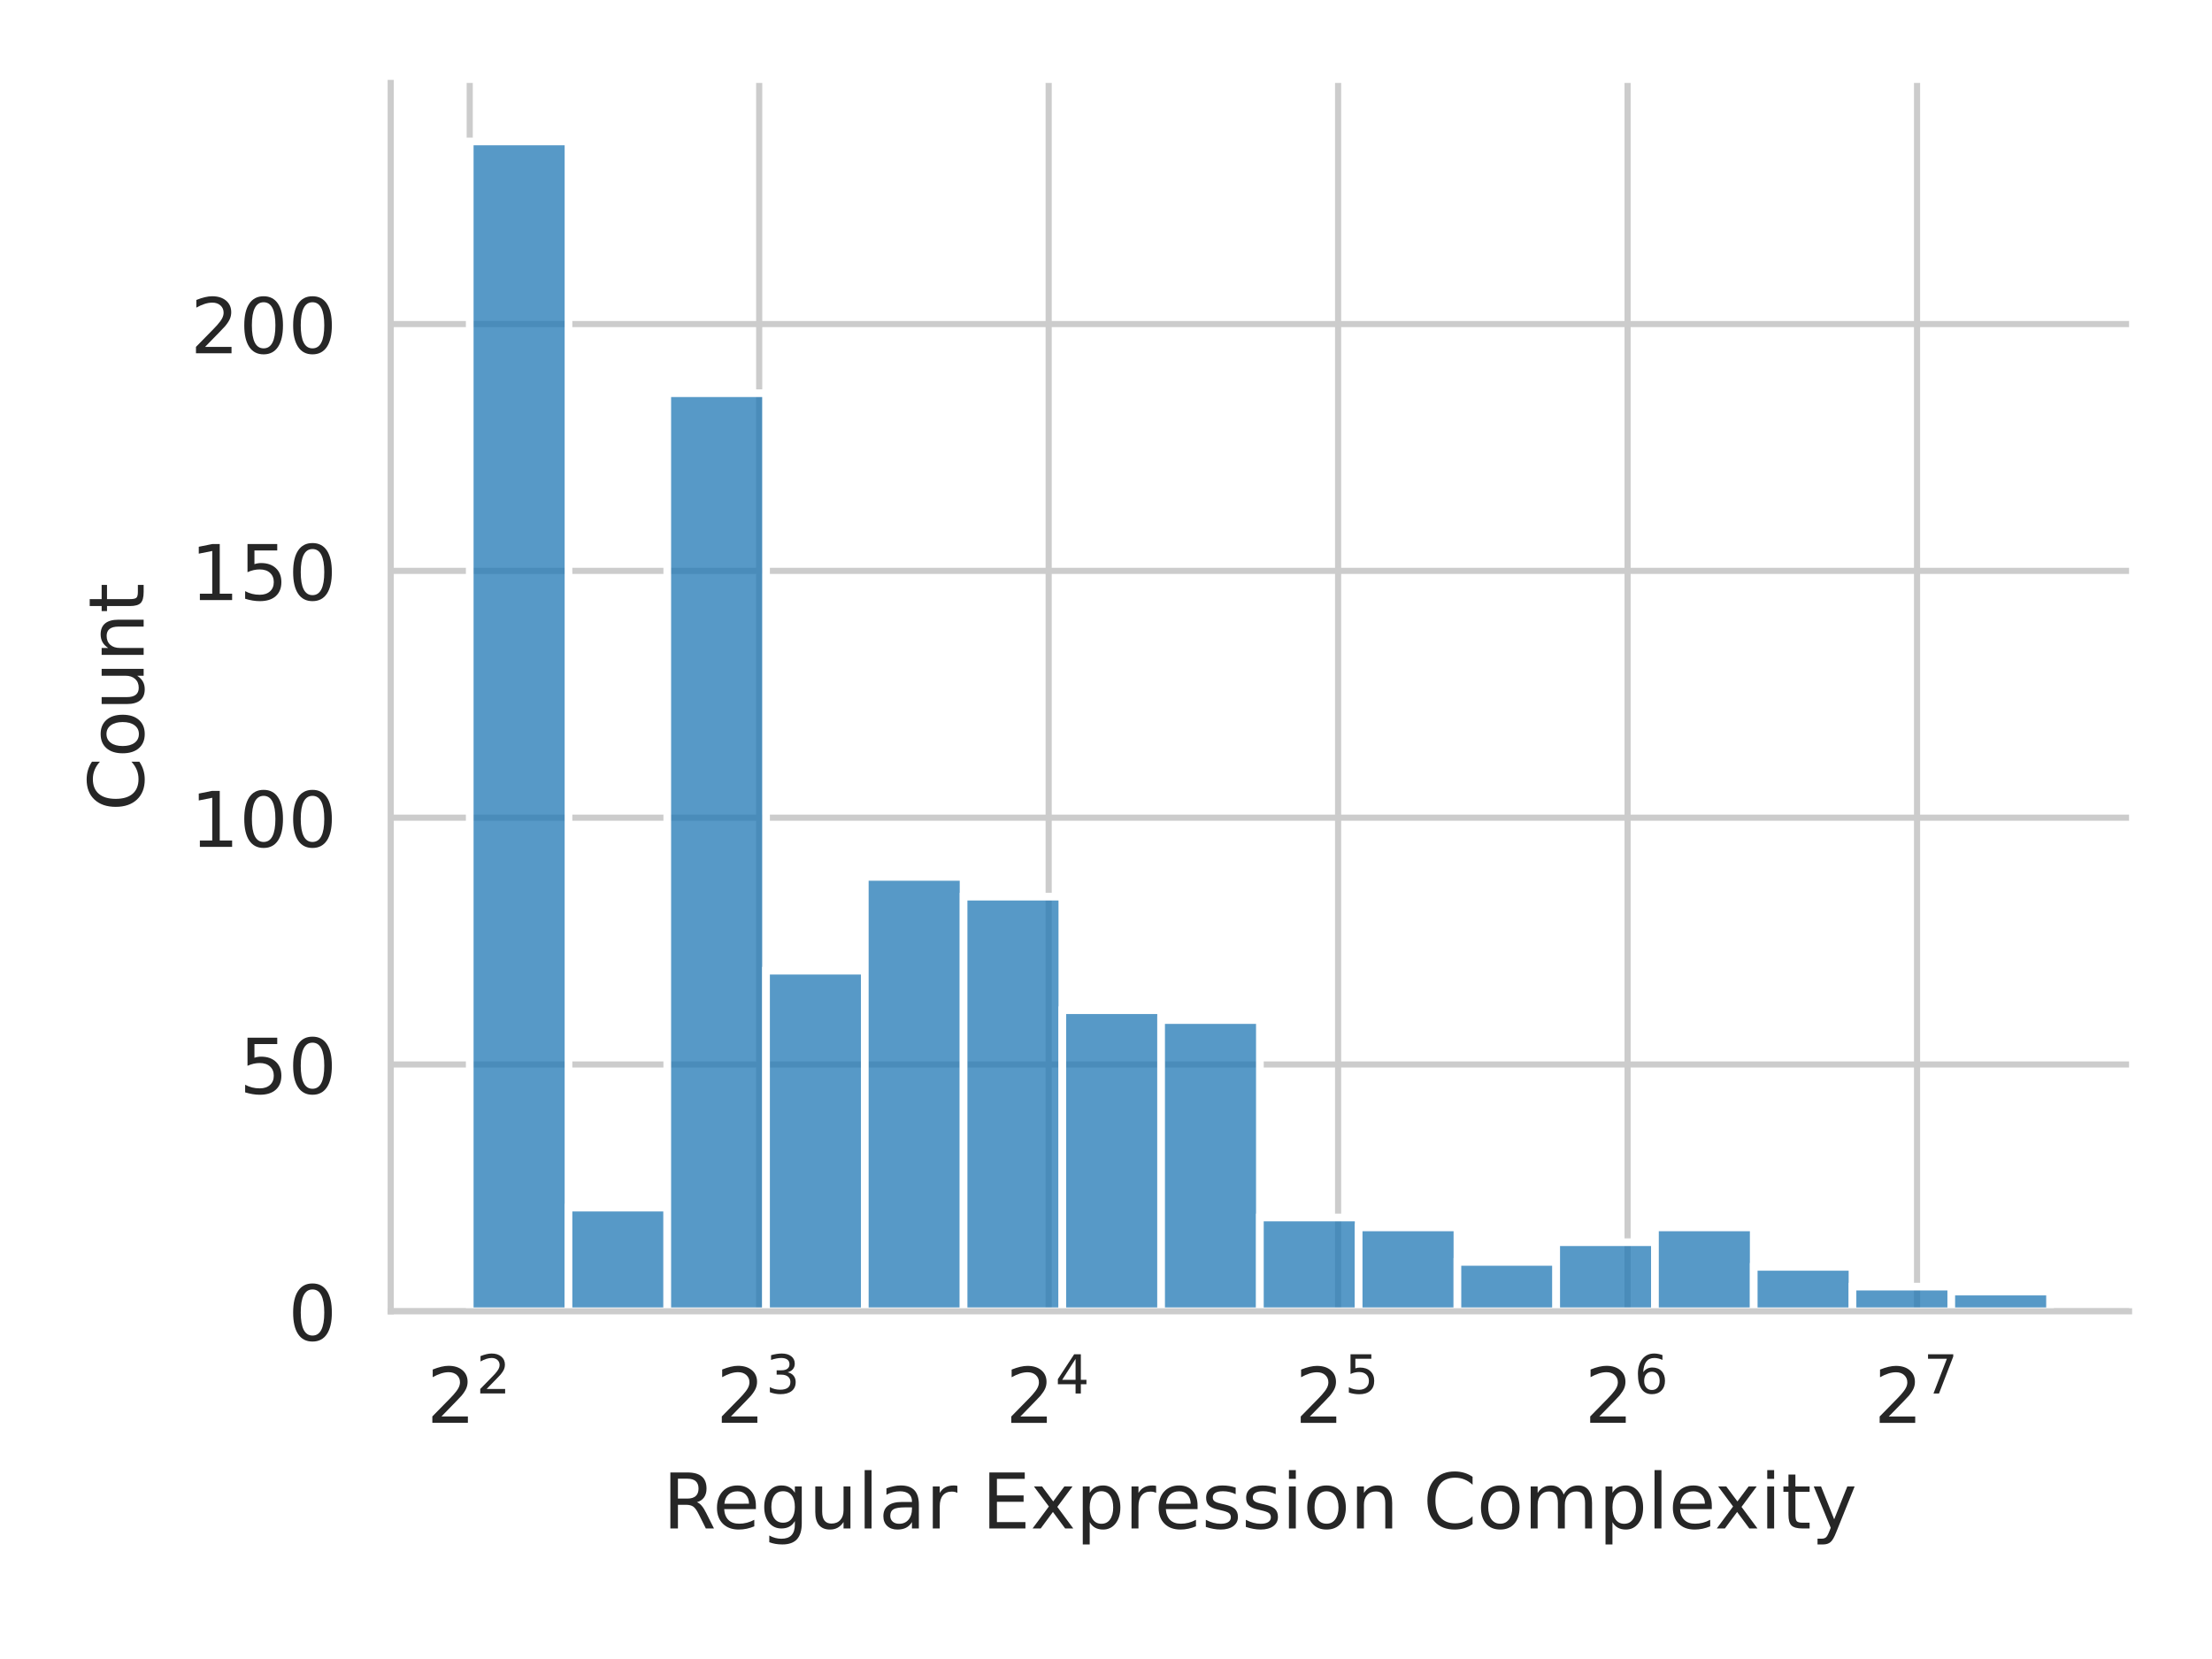
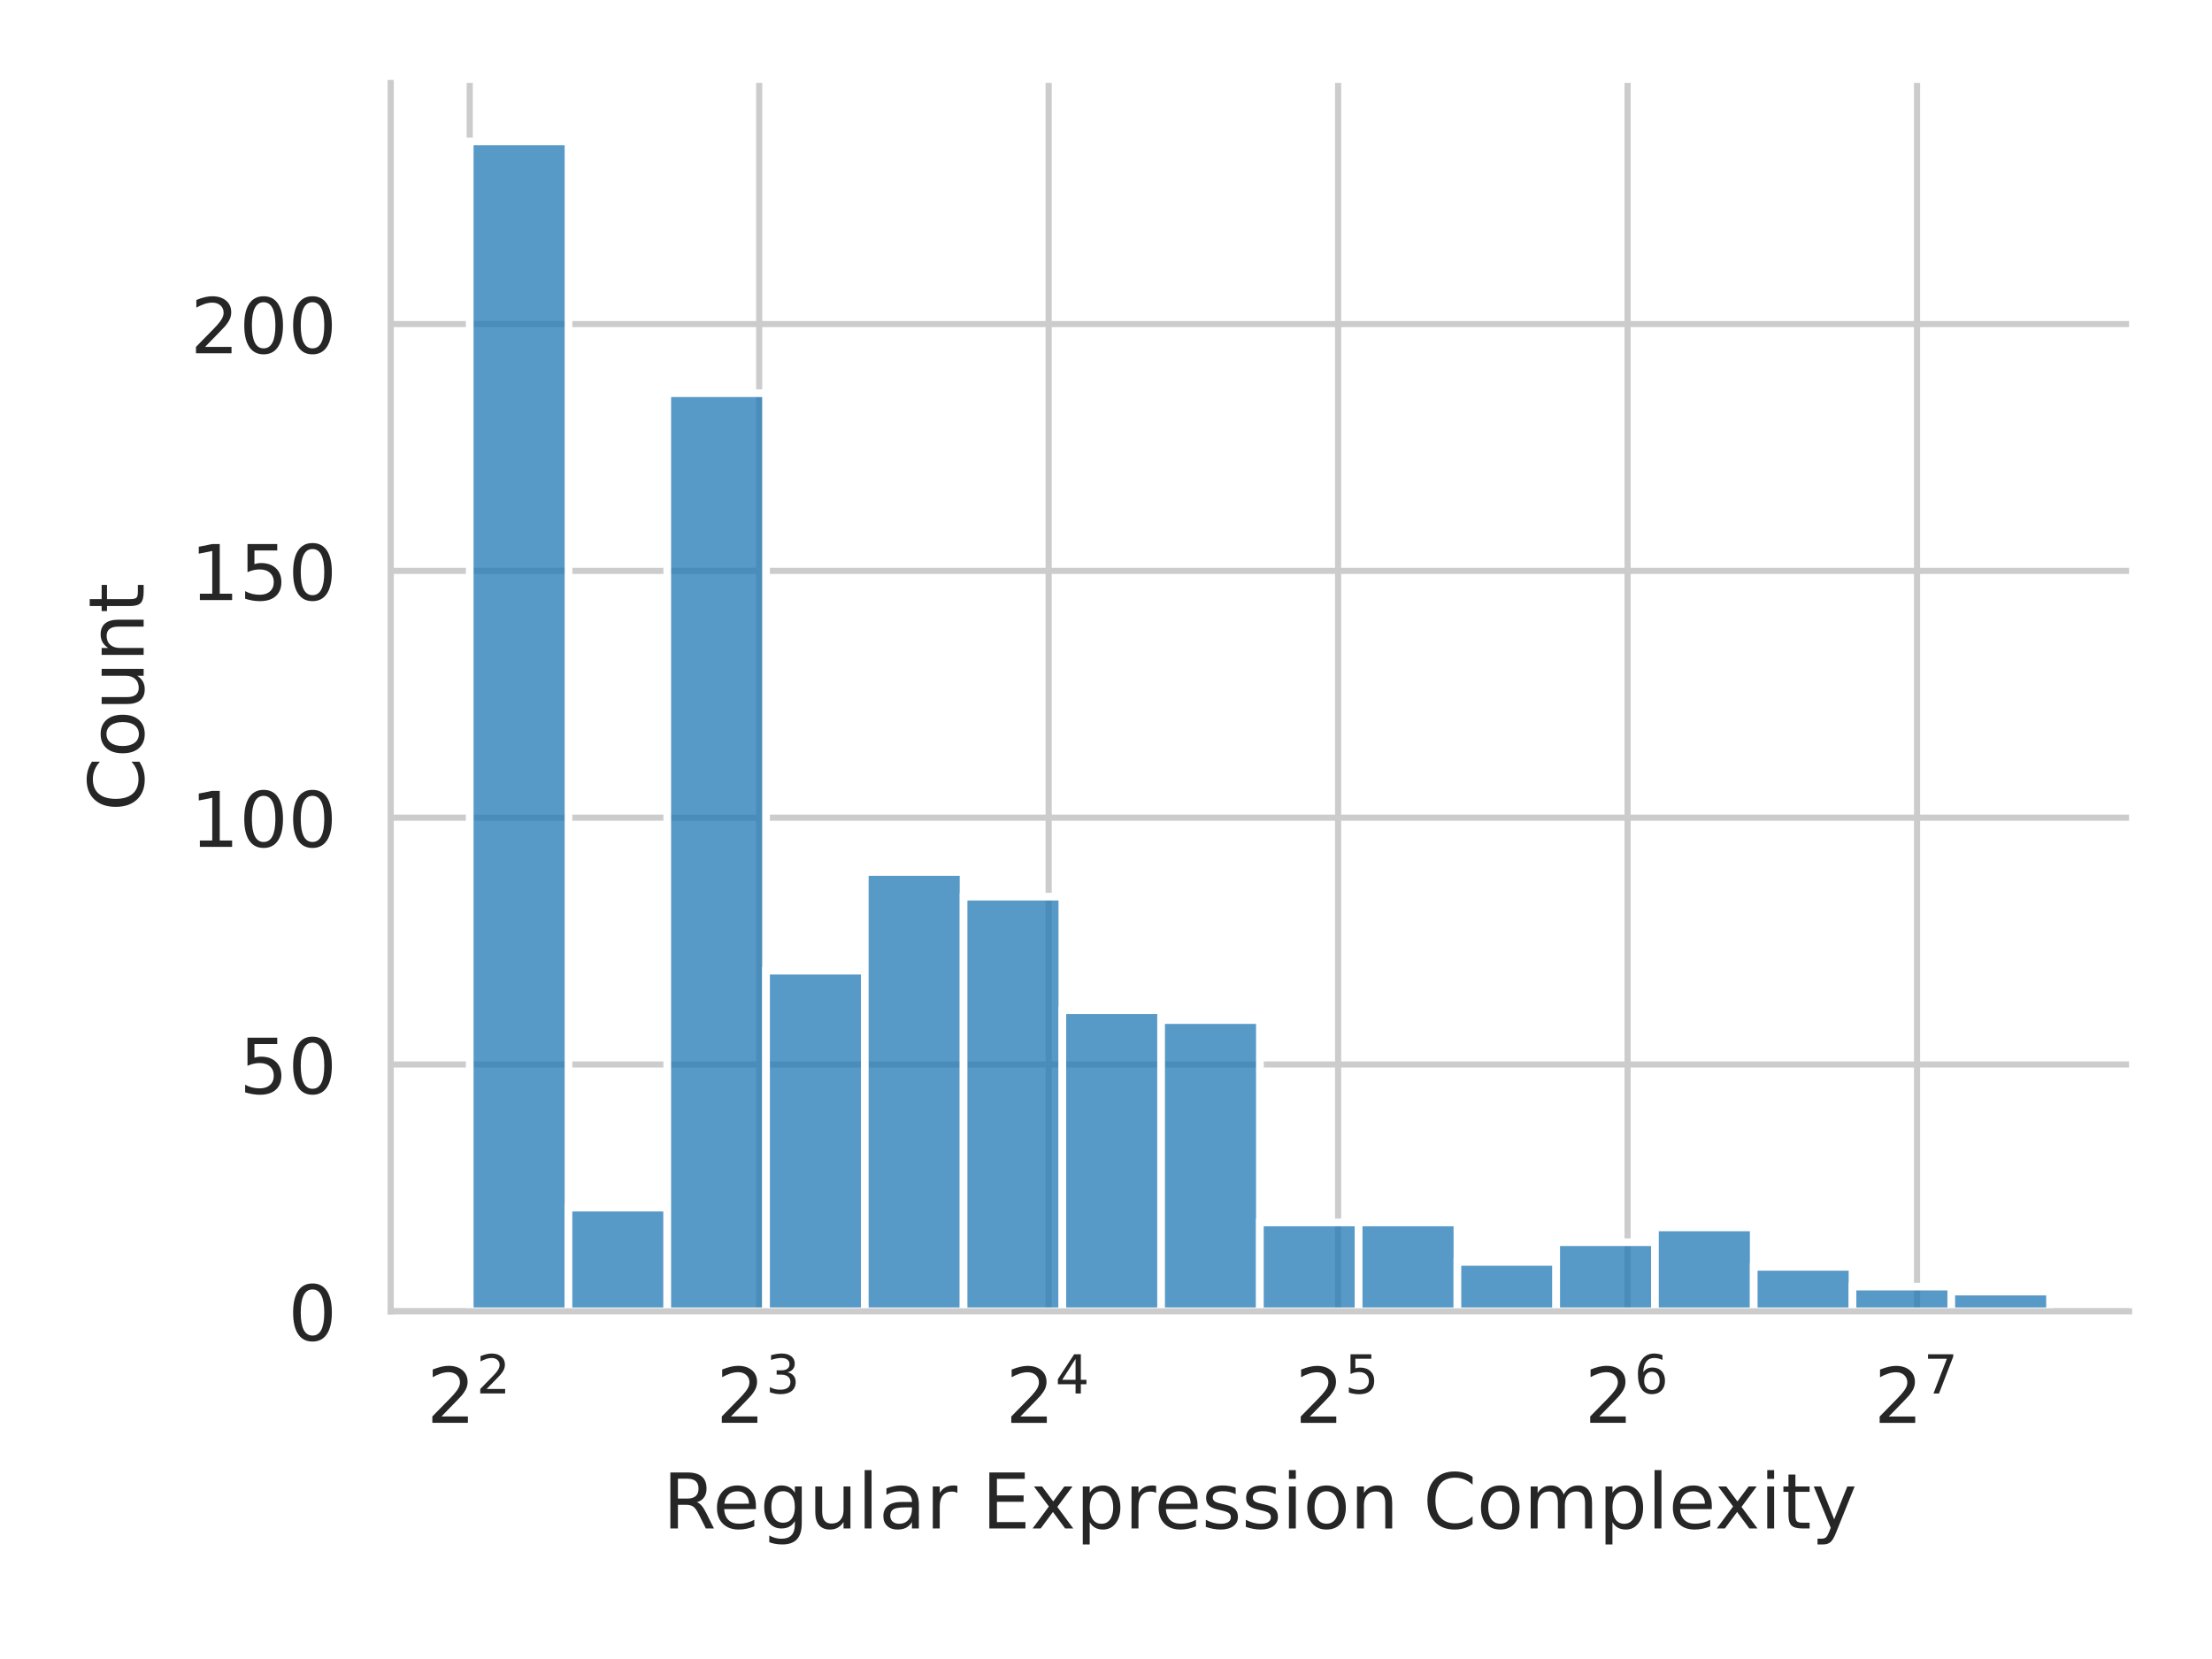
<svg xmlns="http://www.w3.org/2000/svg" xmlns:xlink="http://www.w3.org/1999/xlink" width="288pt" height="216pt" viewBox="0 0 288 216" version="1.1">
  <defs>
    <style type="text/css">*{stroke-linejoin: round; stroke-linecap: butt}</style>
  </defs>
  <g id="figure_1">
    <g id="patch_1">
      <path d="M 0 216  L 288 216  L 288 0  L 0 0  z " style="fill: #ffffff" />
    </g>
    <g id="axes_1">
      <g id="patch_2">
        <path d="M 50.87 170.728  L 277.2 170.728  L 277.2 10.8  L 50.87 10.8  z " style="fill: #ffffff" />
      </g>
      <g id="matplotlib.axis_1">
        <g id="xtick_1">
          <g id="line2d_1">
            <path d="M 61.158 170.728  L 61.158 10.8  " clip-path="url(#p58f02df5b8)" style="fill: none; stroke: #cccccc; stroke-width: 0.8; stroke-linecap: round" />
          </g>
          <g id="text_1">
            <g style="fill: #262626" transform="translate(55.55773 185.3264)scale(0.1 -0.1)">
              <defs>
                <path id="DejaVuSans-32" d="M 1228 531  L 3431 531  L 3431 0  L 469 0  L 469 531  Q 828 903 1448 1529  Q 2069 2156 2228 2338  Q 2531 2678 2651 2914  Q 2772 3150 2772 3378  Q 2772 3750 2511 3984  Q 2250 4219 1831 4219  Q 1534 4219 1204 4116  Q 875 4013 500 3803  L 500 4441  Q 881 4594 1212 4672  Q 1544 4750 1819 4750  Q 2544 4750 2975 4387  Q 3406 4025 3406 3419  Q 3406 3131 3298 2873  Q 3191 2616 2906 2266  Q 2828 2175 2409 1742  Q 1991 1309 1228 531  z " transform="scale(0.015625)" />
              </defs>
              <use xlink:href="#DejaVuSans-32" transform="translate(0 0.765625)" />
              <use xlink:href="#DejaVuSans-32" transform="translate(64.58008 39.04688)scale(0.7)" />
            </g>
          </g>
        </g>
        <g id="xtick_2">
          <g id="line2d_2">
            <path d="M 98.846 170.728  L 98.846 10.8  " clip-path="url(#p58f02df5b8)" style="fill: none; stroke: #cccccc; stroke-width: 0.8; stroke-linecap: round" />
          </g>
          <g id="text_2">
            <g style="fill: #262626" transform="translate(93.24563 185.3264)scale(0.1 -0.1)">
              <defs>
                <path id="DejaVuSans-33" d="M 2597 2516  Q 3050 2419 3304 2112  Q 3559 1806 3559 1356  Q 3559 666 3084 287  Q 2609 -91 1734 -91  Q 1441 -91 1130 -33  Q 819 25 488 141  L 488 750  Q 750 597 1062 519  Q 1375 441 1716 441  Q 2309 441 2620 675  Q 2931 909 2931 1356  Q 2931 1769 2642 2001  Q 2353 2234 1838 2234  L 1294 2234  L 1294 2753  L 1863 2753  Q 2328 2753 2575 2939  Q 2822 3125 2822 3475  Q 2822 3834 2567 4026  Q 2313 4219 1838 4219  Q 1578 4219 1281 4162  Q 984 4106 628 3988  L 628 4550  Q 988 4650 1302 4700  Q 1616 4750 1894 4750  Q 2613 4750 3031 4423  Q 3450 4097 3450 3541  Q 3450 3153 3228 2886  Q 3006 2619 2597 2516  z " transform="scale(0.015625)" />
              </defs>
              <use xlink:href="#DejaVuSans-32" transform="translate(0 0.765625)" />
              <use xlink:href="#DejaVuSans-33" transform="translate(64.58008 39.04688)scale(0.7)" />
            </g>
          </g>
        </g>
        <g id="xtick_3">
          <g id="line2d_3">
            <path d="M 136.534 170.728  L 136.534 10.8  " clip-path="url(#p58f02df5b8)" style="fill: none; stroke: #cccccc; stroke-width: 0.8; stroke-linecap: round" />
          </g>
          <g id="text_3">
            <g style="fill: #262626" transform="translate(130.9335 185.3264)scale(0.1 -0.1)">
              <defs>
                <path id="DejaVuSans-34" d="M 2419 4116  L 825 1625  L 2419 1625  L 2419 4116  z M 2253 4666  L 3047 4666  L 3047 1625  L 3713 1625  L 3713 1100  L 3047 1100  L 3047 0  L 2419 0  L 2419 1100  L 313 1100  L 313 1709  L 2253 4666  z " transform="scale(0.015625)" />
              </defs>
              <use xlink:href="#DejaVuSans-32" transform="translate(0 0.684375)" />
              <use xlink:href="#DejaVuSans-34" transform="translate(64.58008 38.96563)scale(0.7)" />
            </g>
          </g>
        </g>
        <g id="xtick_4">
          <g id="line2d_4">
            <path d="M 174.221 170.728  L 174.221 10.8  " clip-path="url(#p58f02df5b8)" style="fill: none; stroke: #cccccc; stroke-width: 0.8; stroke-linecap: round" />
          </g>
          <g id="text_4">
            <g style="fill: #262626" transform="translate(168.6214 185.3264)scale(0.1 -0.1)">
              <defs>
                <path id="DejaVuSans-35" d="M 691 4666  L 3169 4666  L 3169 4134  L 1269 4134  L 1269 2991  Q 1406 3038 1543 3061  Q 1681 3084 1819 3084  Q 2600 3084 3056 2656  Q 3513 2228 3513 1497  Q 3513 744 3044 326  Q 2575 -91 1722 -91  Q 1428 -91 1123 -41  Q 819 9 494 109  L 494 744  Q 775 591 1075 516  Q 1375 441 1709 441  Q 2250 441 2565 725  Q 2881 1009 2881 1497  Q 2881 1984 2565 2268  Q 2250 2553 1709 2553  Q 1456 2553 1204 2497  Q 953 2441 691 2322  L 691 4666  z " transform="scale(0.015625)" />
              </defs>
              <use xlink:href="#DejaVuSans-32" transform="translate(0 0.684375)" />
              <use xlink:href="#DejaVuSans-35" transform="translate(64.58008 38.96563)scale(0.7)" />
            </g>
          </g>
        </g>
        <g id="xtick_5">
          <g id="line2d_5">
            <path d="M 211.909 170.728  L 211.909 10.8  " clip-path="url(#p58f02df5b8)" style="fill: none; stroke: #cccccc; stroke-width: 0.8; stroke-linecap: round" />
          </g>
          <g id="text_5">
            <g style="fill: #262626" transform="translate(206.3094 185.3264)scale(0.1 -0.1)">
              <defs>
                <path id="DejaVuSans-36" d="M 2113 2584  Q 1688 2584 1439 2293  Q 1191 2003 1191 1497  Q 1191 994 1439 701  Q 1688 409 2113 409  Q 2538 409 2786 701  Q 3034 994 3034 1497  Q 3034 2003 2786 2293  Q 2538 2584 2113 2584  z M 3366 4563  L 3366 3988  Q 3128 4100 2886 4159  Q 2644 4219 2406 4219  Q 1781 4219 1451 3797  Q 1122 3375 1075 2522  Q 1259 2794 1537 2939  Q 1816 3084 2150 3084  Q 2853 3084 3261 2657  Q 3669 2231 3669 1497  Q 3669 778 3244 343  Q 2819 -91 2113 -91  Q 1303 -91 875 529  Q 447 1150 447 2328  Q 447 3434 972 4092  Q 1497 4750 2381 4750  Q 2619 4750 2861 4703  Q 3103 4656 3366 4563  z " transform="scale(0.015625)" />
              </defs>
              <use xlink:href="#DejaVuSans-32" transform="translate(0 0.765625)" />
              <use xlink:href="#DejaVuSans-36" transform="translate(64.58008 39.04688)scale(0.7)" />
            </g>
          </g>
        </g>
        <g id="xtick_6">
          <g id="line2d_6">
            <path d="M 249.597 170.728  L 249.597 10.8  " clip-path="url(#p58f02df5b8)" style="fill: none; stroke: #cccccc; stroke-width: 0.8; stroke-linecap: round" />
          </g>
          <g id="text_6">
            <g style="fill: #262626" transform="translate(243.9973 185.3264)scale(0.1 -0.1)">
              <defs>
                <path id="DejaVuSans-37" d="M 525 4666  L 3525 4666  L 3525 4397  L 1831 0  L 1172 0  L 2766 4134  L 525 4134  L 525 4666  z " transform="scale(0.015625)" />
              </defs>
              <use xlink:href="#DejaVuSans-32" transform="translate(0 0.684375)" />
              <use xlink:href="#DejaVuSans-37" transform="translate(64.58008 38.96563)scale(0.7)" />
            </g>
          </g>
        </g>
        <g id="text_7">
          <g style="fill: #262626" transform="translate(86.29906 199.0046)scale(0.1 -0.1)">
            <defs>
              <path id="DejaVuSans-52" d="M 2841 2188  Q 3044 2119 3236 1894  Q 3428 1669 3622 1275  L 4263 0  L 3584 0  L 2988 1197  Q 2756 1666 2539 1819  Q 2322 1972 1947 1972  L 1259 1972  L 1259 0  L 628 0  L 628 4666  L 2053 4666  Q 2853 4666 3247 4331  Q 3641 3997 3641 3322  Q 3641 2881 3436 2590  Q 3231 2300 2841 2188  z M 1259 4147  L 1259 2491  L 2053 2491  Q 2509 2491 2742 2702  Q 2975 2913 2975 3322  Q 2975 3731 2742 3939  Q 2509 4147 2053 4147  L 1259 4147  z " transform="scale(0.015625)" />
              <path id="DejaVuSans-65" d="M 3597 1894  L 3597 1613  L 953 1613  Q 991 1019 1311 708  Q 1631 397 2203 397  Q 2534 397 2845 478  Q 3156 559 3463 722  L 3463 178  Q 3153 47 2828 -22  Q 2503 -91 2169 -91  Q 1331 -91 842 396  Q 353 884 353 1716  Q 353 2575 817 3079  Q 1281 3584 2069 3584  Q 2775 3584 3186 3129  Q 3597 2675 3597 1894  z M 3022 2063  Q 3016 2534 2758 2815  Q 2500 3097 2075 3097  Q 1594 3097 1305 2825  Q 1016 2553 972 2059  L 3022 2063  z " transform="scale(0.015625)" />
              <path id="DejaVuSans-67" d="M 2906 1791  Q 2906 2416 2648 2759  Q 2391 3103 1925 3103  Q 1463 3103 1205 2759  Q 947 2416 947 1791  Q 947 1169 1205 825  Q 1463 481 1925 481  Q 2391 481 2648 825  Q 2906 1169 2906 1791  z M 3481 434  Q 3481 -459 3084 -895  Q 2688 -1331 1869 -1331  Q 1566 -1331 1297 -1286  Q 1028 -1241 775 -1147  L 775 -588  Q 1028 -725 1275 -790  Q 1522 -856 1778 -856  Q 2344 -856 2625 -561  Q 2906 -266 2906 331  L 2906 616  Q 2728 306 2450 153  Q 2172 0 1784 0  Q 1141 0 747 490  Q 353 981 353 1791  Q 353 2603 747 3093  Q 1141 3584 1784 3584  Q 2172 3584 2450 3431  Q 2728 3278 2906 2969  L 2906 3500  L 3481 3500  L 3481 434  z " transform="scale(0.015625)" />
              <path id="DejaVuSans-75" d="M 544 1381  L 544 3500  L 1119 3500  L 1119 1403  Q 1119 906 1312 657  Q 1506 409 1894 409  Q 2359 409 2629 706  Q 2900 1003 2900 1516  L 2900 3500  L 3475 3500  L 3475 0  L 2900 0  L 2900 538  Q 2691 219 2414 64  Q 2138 -91 1772 -91  Q 1169 -91 856 284  Q 544 659 544 1381  z M 1991 3584  L 1991 3584  z " transform="scale(0.015625)" />
              <path id="DejaVuSans-6c" d="M 603 4863  L 1178 4863  L 1178 0  L 603 0  L 603 4863  z " transform="scale(0.015625)" />
              <path id="DejaVuSans-61" d="M 2194 1759  Q 1497 1759 1228 1600  Q 959 1441 959 1056  Q 959 750 1161 570  Q 1363 391 1709 391  Q 2188 391 2477 730  Q 2766 1069 2766 1631  L 2766 1759  L 2194 1759  z M 3341 1997  L 3341 0  L 2766 0  L 2766 531  Q 2569 213 2275 61  Q 1981 -91 1556 -91  Q 1019 -91 701 211  Q 384 513 384 1019  Q 384 1609 779 1909  Q 1175 2209 1959 2209  L 2766 2209  L 2766 2266  Q 2766 2663 2505 2880  Q 2244 3097 1772 3097  Q 1472 3097 1187 3025  Q 903 2953 641 2809  L 641 3341  Q 956 3463 1253 3523  Q 1550 3584 1831 3584  Q 2591 3584 2966 3190  Q 3341 2797 3341 1997  z " transform="scale(0.015625)" />
              <path id="DejaVuSans-72" d="M 2631 2963  Q 2534 3019 2420 3045  Q 2306 3072 2169 3072  Q 1681 3072 1420 2755  Q 1159 2438 1159 1844  L 1159 0  L 581 0  L 581 3500  L 1159 3500  L 1159 2956  Q 1341 3275 1631 3429  Q 1922 3584 2338 3584  Q 2397 3584 2469 3576  Q 2541 3569 2628 3553  L 2631 2963  z " transform="scale(0.015625)" />
              <path id="DejaVuSans-20" transform="scale(0.015625)" />
              <path id="DejaVuSans-45" d="M 628 4666  L 3578 4666  L 3578 4134  L 1259 4134  L 1259 2753  L 3481 2753  L 3481 2222  L 1259 2222  L 1259 531  L 3634 531  L 3634 0  L 628 0  L 628 4666  z " transform="scale(0.015625)" />
              <path id="DejaVuSans-78" d="M 3513 3500  L 2247 1797  L 3578 0  L 2900 0  L 1881 1375  L 863 0  L 184 0  L 1544 1831  L 300 3500  L 978 3500  L 1906 2253  L 2834 3500  L 3513 3500  z " transform="scale(0.015625)" />
              <path id="DejaVuSans-70" d="M 1159 525  L 1159 -1331  L 581 -1331  L 581 3500  L 1159 3500  L 1159 2969  Q 1341 3281 1617 3432  Q 1894 3584 2278 3584  Q 2916 3584 3314 3078  Q 3713 2572 3713 1747  Q 3713 922 3314 415  Q 2916 -91 2278 -91  Q 1894 -91 1617 61  Q 1341 213 1159 525  z M 3116 1747  Q 3116 2381 2855 2742  Q 2594 3103 2138 3103  Q 1681 3103 1420 2742  Q 1159 2381 1159 1747  Q 1159 1113 1420 752  Q 1681 391 2138 391  Q 2594 391 2855 752  Q 3116 1113 3116 1747  z " transform="scale(0.015625)" />
              <path id="DejaVuSans-73" d="M 2834 3397  L 2834 2853  Q 2591 2978 2328 3040  Q 2066 3103 1784 3103  Q 1356 3103 1142 2972  Q 928 2841 928 2578  Q 928 2378 1081 2264  Q 1234 2150 1697 2047  L 1894 2003  Q 2506 1872 2764 1633  Q 3022 1394 3022 966  Q 3022 478 2636 193  Q 2250 -91 1575 -91  Q 1294 -91 989 -36  Q 684 19 347 128  L 347 722  Q 666 556 975 473  Q 1284 391 1588 391  Q 1994 391 2212 530  Q 2431 669 2431 922  Q 2431 1156 2273 1281  Q 2116 1406 1581 1522  L 1381 1569  Q 847 1681 609 1914  Q 372 2147 372 2553  Q 372 3047 722 3315  Q 1072 3584 1716 3584  Q 2034 3584 2315 3537  Q 2597 3491 2834 3397  z " transform="scale(0.015625)" />
              <path id="DejaVuSans-69" d="M 603 3500  L 1178 3500  L 1178 0  L 603 0  L 603 3500  z M 603 4863  L 1178 4863  L 1178 4134  L 603 4134  L 603 4863  z " transform="scale(0.015625)" />
              <path id="DejaVuSans-6f" d="M 1959 3097  Q 1497 3097 1228 2736  Q 959 2375 959 1747  Q 959 1119 1226 758  Q 1494 397 1959 397  Q 2419 397 2687 759  Q 2956 1122 2956 1747  Q 2956 2369 2687 2733  Q 2419 3097 1959 3097  z M 1959 3584  Q 2709 3584 3137 3096  Q 3566 2609 3566 1747  Q 3566 888 3137 398  Q 2709 -91 1959 -91  Q 1206 -91 779 398  Q 353 888 353 1747  Q 353 2609 779 3096  Q 1206 3584 1959 3584  z " transform="scale(0.015625)" />
              <path id="DejaVuSans-6e" d="M 3513 2113  L 3513 0  L 2938 0  L 2938 2094  Q 2938 2591 2744 2837  Q 2550 3084 2163 3084  Q 1697 3084 1428 2787  Q 1159 2491 1159 1978  L 1159 0  L 581 0  L 581 3500  L 1159 3500  L 1159 2956  Q 1366 3272 1645 3428  Q 1925 3584 2291 3584  Q 2894 3584 3203 3211  Q 3513 2838 3513 2113  z " transform="scale(0.015625)" />
              <path id="DejaVuSans-43" d="M 4122 4306  L 4122 3641  Q 3803 3938 3442 4084  Q 3081 4231 2675 4231  Q 1875 4231 1450 3742  Q 1025 3253 1025 2328  Q 1025 1406 1450 917  Q 1875 428 2675 428  Q 3081 428 3442 575  Q 3803 722 4122 1019  L 4122 359  Q 3791 134 3420 21  Q 3050 -91 2638 -91  Q 1578 -91 968 557  Q 359 1206 359 2328  Q 359 3453 968 4101  Q 1578 4750 2638 4750  Q 3056 4750 3426 4639  Q 3797 4528 4122 4306  z " transform="scale(0.015625)" />
              <path id="DejaVuSans-6d" d="M 3328 2828  Q 3544 3216 3844 3400  Q 4144 3584 4550 3584  Q 5097 3584 5394 3201  Q 5691 2819 5691 2113  L 5691 0  L 5113 0  L 5113 2094  Q 5113 2597 4934 2840  Q 4756 3084 4391 3084  Q 3944 3084 3684 2787  Q 3425 2491 3425 1978  L 3425 0  L 2847 0  L 2847 2094  Q 2847 2600 2669 2842  Q 2491 3084 2119 3084  Q 1678 3084 1418 2786  Q 1159 2488 1159 1978  L 1159 0  L 581 0  L 581 3500  L 1159 3500  L 1159 2956  Q 1356 3278 1631 3431  Q 1906 3584 2284 3584  Q 2666 3584 2933 3390  Q 3200 3197 3328 2828  z " transform="scale(0.015625)" />
              <path id="DejaVuSans-74" d="M 1172 4494  L 1172 3500  L 2356 3500  L 2356 3053  L 1172 3053  L 1172 1153  Q 1172 725 1289 603  Q 1406 481 1766 481  L 2356 481  L 2356 0  L 1766 0  Q 1100 0 847 248  Q 594 497 594 1153  L 594 3053  L 172 3053  L 172 3500  L 594 3500  L 594 4494  L 1172 4494  z " transform="scale(0.015625)" />
              <path id="DejaVuSans-79" d="M 2059 -325  Q 1816 -950 1584 -1140  Q 1353 -1331 966 -1331  L 506 -1331  L 506 -850  L 844 -850  Q 1081 -850 1212 -737  Q 1344 -625 1503 -206  L 1606 56  L 191 3500  L 800 3500  L 1894 763  L 2988 3500  L 3597 3500  L 2059 -325  z " transform="scale(0.015625)" />
            </defs>
            <use xlink:href="#DejaVuSans-52" />
            <use xlink:href="#DejaVuSans-65" x="64.982" />
            <use xlink:href="#DejaVuSans-67" x="126.506" />
            <use xlink:href="#DejaVuSans-75" x="189.982" />
            <use xlink:href="#DejaVuSans-6c" x="253.361" />
            <use xlink:href="#DejaVuSans-61" x="281.145" />
            <use xlink:href="#DejaVuSans-72" x="342.424" />
            <use xlink:href="#DejaVuSans-20" x="383.537" />
            <use xlink:href="#DejaVuSans-45" x="415.324" />
            <use xlink:href="#DejaVuSans-78" x="478.508" />
            <use xlink:href="#DejaVuSans-70" x="537.688" />
            <use xlink:href="#DejaVuSans-72" x="601.164" />
            <use xlink:href="#DejaVuSans-65" x="640.027" />
            <use xlink:href="#DejaVuSans-73" x="701.551" />
            <use xlink:href="#DejaVuSans-73" x="753.65" />
            <use xlink:href="#DejaVuSans-69" x="805.75" />
            <use xlink:href="#DejaVuSans-6f" x="833.533" />
            <use xlink:href="#DejaVuSans-6e" x="894.715" />
            <use xlink:href="#DejaVuSans-20" x="958.094" />
            <use xlink:href="#DejaVuSans-43" x="989.881" />
            <use xlink:href="#DejaVuSans-6f" x="1059.705" />
            <use xlink:href="#DejaVuSans-6d" x="1120.887" />
            <use xlink:href="#DejaVuSans-70" x="1218.299" />
            <use xlink:href="#DejaVuSans-6c" x="1281.775" />
            <use xlink:href="#DejaVuSans-65" x="1309.559" />
            <use xlink:href="#DejaVuSans-78" x="1369.332" />
            <use xlink:href="#DejaVuSans-69" x="1428.512" />
            <use xlink:href="#DejaVuSans-74" x="1456.295" />
            <use xlink:href="#DejaVuSans-79" x="1495.504" />
          </g>
        </g>
      </g>
      <g id="matplotlib.axis_2">
        <g id="ytick_1">
          <g id="line2d_7">
            <path d="M 50.87 170.728  L 277.2 170.728  " clip-path="url(#p58f02df5b8)" style="fill: none; stroke: #cccccc; stroke-width: 0.8; stroke-linecap: round" />
          </g>
          <g id="text_8">
            <g style="fill: #262626" transform="translate(37.5075 174.5272)scale(0.1 -0.1)">
              <defs>
                <path id="DejaVuSans-30" d="M 2034 4250  Q 1547 4250 1301 3770  Q 1056 3291 1056 2328  Q 1056 1369 1301 889  Q 1547 409 2034 409  Q 2525 409 2770 889  Q 3016 1369 3016 2328  Q 3016 3291 2770 3770  Q 2525 4250 2034 4250  z M 2034 4750  Q 2819 4750 3233 4129  Q 3647 3509 3647 2328  Q 3647 1150 3233 529  Q 2819 -91 2034 -91  Q 1250 -91 836 529  Q 422 1150 422 2328  Q 422 3509 836 4129  Q 1250 4750 2034 4750  z " transform="scale(0.015625)" />
              </defs>
              <use xlink:href="#DejaVuSans-30" />
            </g>
          </g>
        </g>
        <g id="ytick_2">
          <g id="line2d_8">
            <path d="M 50.87 138.595  L 277.2 138.595  " clip-path="url(#p58f02df5b8)" style="fill: none; stroke: #cccccc; stroke-width: 0.8; stroke-linecap: round" />
          </g>
          <g id="text_9">
            <g style="fill: #262626" transform="translate(31.145 142.3938)scale(0.1 -0.1)">
              <use xlink:href="#DejaVuSans-35" />
              <use xlink:href="#DejaVuSans-30" x="63.623" />
            </g>
          </g>
        </g>
        <g id="ytick_3">
          <g id="line2d_9">
            <path d="M 50.87 106.461  L 277.2 106.461  " clip-path="url(#p58f02df5b8)" style="fill: none; stroke: #cccccc; stroke-width: 0.8; stroke-linecap: round" />
          </g>
          <g id="text_10">
            <g style="fill: #262626" transform="translate(24.7825 110.2604)scale(0.1 -0.1)">
              <defs>
                <path id="DejaVuSans-31" d="M 794 531  L 1825 531  L 1825 4091  L 703 3866  L 703 4441  L 1819 4666  L 2450 4666  L 2450 531  L 3481 531  L 3481 0  L 794 0  L 794 531  z " transform="scale(0.015625)" />
              </defs>
              <use xlink:href="#DejaVuSans-31" />
              <use xlink:href="#DejaVuSans-30" x="63.623" />
              <use xlink:href="#DejaVuSans-30" x="127.246" />
            </g>
          </g>
        </g>
        <g id="ytick_4">
          <g id="line2d_10">
            <path d="M 50.87 74.328  L 277.2 74.328  " clip-path="url(#p58f02df5b8)" style="fill: none; stroke: #cccccc; stroke-width: 0.8; stroke-linecap: round" />
          </g>
          <g id="text_11">
            <g style="fill: #262626" transform="translate(24.7825 78.12698)scale(0.1 -0.1)">
              <use xlink:href="#DejaVuSans-31" />
              <use xlink:href="#DejaVuSans-35" x="63.623" />
              <use xlink:href="#DejaVuSans-30" x="127.246" />
            </g>
          </g>
        </g>
        <g id="ytick_5">
          <g id="line2d_11">
            <path d="M 50.87 42.194  L 277.2 42.194  " clip-path="url(#p58f02df5b8)" style="fill: none; stroke: #cccccc; stroke-width: 0.8; stroke-linecap: round" />
          </g>
          <g id="text_12">
            <g style="fill: #262626" transform="translate(24.7825 45.99356)scale(0.1 -0.1)">
              <use xlink:href="#DejaVuSans-32" />
              <use xlink:href="#DejaVuSans-30" x="63.623" />
              <use xlink:href="#DejaVuSans-30" x="127.246" />
            </g>
          </g>
        </g>
        <g id="text_13">
          <g style="fill: #262626" transform="translate(18.70281 105.6124)rotate(-90)scale(0.1 -0.1)">
            <use xlink:href="#DejaVuSans-43" />
            <use xlink:href="#DejaVuSans-6f" x="69.824" />
            <use xlink:href="#DejaVuSans-75" x="131.006" />
            <use xlink:href="#DejaVuSans-6e" x="194.385" />
            <use xlink:href="#DejaVuSans-74" x="257.764" />
          </g>
        </g>
      </g>
      <g id="patch_3">
        <path d="M 61.158 170.728  L 74.017 170.728  L 74.017 18.416  L 61.158 18.416  z " clip-path="url(#p58f02df5b8)" style="fill: #1f77b4; fill-opacity: 0.75; stroke: #ffffff; stroke-linejoin: miter" />
      </g>
      <g id="patch_4">
        <path d="M 74.017 170.728  L 86.877 170.728  L 86.877 157.232  L 74.017 157.232  z " clip-path="url(#p58f02df5b8)" style="fill: #1f77b4; fill-opacity: 0.75; stroke: #ffffff; stroke-linejoin: miter" />
      </g>
      <g id="patch_5">
        <path d="M 86.877 170.728  L 99.737 170.728  L 99.737 51.192  L 86.877 51.192  z " clip-path="url(#p58f02df5b8)" style="fill: #1f77b4; fill-opacity: 0.75; stroke: #ffffff; stroke-linejoin: miter" />
      </g>
      <g id="patch_6">
        <path d="M 99.737 170.728  L 112.596 170.728  L 112.596 126.384  L 99.737 126.384  z " clip-path="url(#p58f02df5b8)" style="fill: #1f77b4; fill-opacity: 0.75; stroke: #ffffff; stroke-linejoin: miter" />
      </g>
      <g id="patch_7">
-         <path d="M 112.596 170.728  L 125.456 170.728  L 125.456 114.173  L 112.596 114.173  z " clip-path="url(#p58f02df5b8)" style="fill: #1f77b4; fill-opacity: 0.75; stroke: #ffffff; stroke-linejoin: miter" />
+         <path d="M 112.596 170.728  L 125.456 170.728  L 125.456 113.531  L 112.596 113.531  z " clip-path="url(#p58f02df5b8)" style="fill: #1f77b4; fill-opacity: 0.75; stroke: #ffffff; stroke-linejoin: miter" />
      </g>
      <g id="patch_8">
        <path d="M 125.456 170.728  L 138.316 170.728  L 138.316 116.744  L 125.456 116.744  z " clip-path="url(#p58f02df5b8)" style="fill: #1f77b4; fill-opacity: 0.75; stroke: #ffffff; stroke-linejoin: miter" />
      </g>
      <g id="patch_9">
        <path d="M 138.316 170.728  L 151.175 170.728  L 151.175 131.525  L 138.316 131.525  z " clip-path="url(#p58f02df5b8)" style="fill: #1f77b4; fill-opacity: 0.75; stroke: #ffffff; stroke-linejoin: miter" />
      </g>
      <g id="patch_10">
        <path d="M 151.175 170.728  L 164.035 170.728  L 164.035 132.811  L 151.175 132.811  z " clip-path="url(#p58f02df5b8)" style="fill: #1f77b4; fill-opacity: 0.75; stroke: #ffffff; stroke-linejoin: miter" />
      </g>
      <g id="patch_11">
-         <path d="M 164.035 170.728  L 176.895 170.728  L 176.895 158.517  L 164.035 158.517  z " clip-path="url(#p58f02df5b8)" style="fill: #1f77b4; fill-opacity: 0.75; stroke: #ffffff; stroke-linejoin: miter" />
+         <path d="M 164.035 170.728  L 176.895 170.728  L 176.895 159.16  L 164.035 159.16  z " clip-path="url(#p58f02df5b8)" style="fill: #1f77b4; fill-opacity: 0.75; stroke: #ffffff; stroke-linejoin: miter" />
      </g>
      <g id="patch_12">
-         <path d="M 176.895 170.728  L 189.754 170.728  L 189.754 159.803  L 176.895 159.803  z " clip-path="url(#p58f02df5b8)" style="fill: #1f77b4; fill-opacity: 0.75; stroke: #ffffff; stroke-linejoin: miter" />
+         <path d="M 176.895 170.728  L 189.754 170.728  L 189.754 159.16  L 176.895 159.16  z " clip-path="url(#p58f02df5b8)" style="fill: #1f77b4; fill-opacity: 0.75; stroke: #ffffff; stroke-linejoin: miter" />
      </g>
      <g id="patch_13">
        <path d="M 189.754 170.728  L 202.614 170.728  L 202.614 164.301  L 189.754 164.301  z " clip-path="url(#p58f02df5b8)" style="fill: #1f77b4; fill-opacity: 0.75; stroke: #ffffff; stroke-linejoin: miter" />
      </g>
      <g id="patch_14">
        <path d="M 202.614 170.728  L 215.474 170.728  L 215.474 161.731  L 202.614 161.731  z " clip-path="url(#p58f02df5b8)" style="fill: #1f77b4; fill-opacity: 0.75; stroke: #ffffff; stroke-linejoin: miter" />
      </g>
      <g id="patch_15">
        <path d="M 215.474 170.728  L 228.333 170.728  L 228.333 159.803  L 215.474 159.803  z " clip-path="url(#p58f02df5b8)" style="fill: #1f77b4; fill-opacity: 0.75; stroke: #ffffff; stroke-linejoin: miter" />
      </g>
      <g id="patch_16">
        <path d="M 228.333 170.728  L 241.193 170.728  L 241.193 164.944  L 228.333 164.944  z " clip-path="url(#p58f02df5b8)" style="fill: #1f77b4; fill-opacity: 0.75; stroke: #ffffff; stroke-linejoin: miter" />
      </g>
      <g id="patch_17">
        <path d="M 241.193 170.728  L 254.053 170.728  L 254.053 167.515  L 241.193 167.515  z " clip-path="url(#p58f02df5b8)" style="fill: #1f77b4; fill-opacity: 0.75; stroke: #ffffff; stroke-linejoin: miter" />
      </g>
      <g id="patch_18">
        <path d="M 254.053 170.728  L 266.912 170.728  L 266.912 168.157  L 254.053 168.157  z " clip-path="url(#p58f02df5b8)" style="fill: #1f77b4; fill-opacity: 0.75; stroke: #ffffff; stroke-linejoin: miter" />
      </g>
      <g id="patch_19">
        <path d="M 50.87 170.728  L 50.87 10.8  " style="fill: none; stroke: #cccccc; stroke-width: 0.8; stroke-linejoin: miter; stroke-linecap: square" />
      </g>
      <g id="patch_20">
        <path d="M 50.87 170.728  L 277.2 170.728  " style="fill: none; stroke: #cccccc; stroke-width: 0.8; stroke-linejoin: miter; stroke-linecap: square" />
      </g>
    </g>
  </g>
  <defs>
    <clipPath id="p58f02df5b8">
      <rect x="50.87" y="10.8" width="226.33" height="159.928" />
    </clipPath>
  </defs>
</svg>
